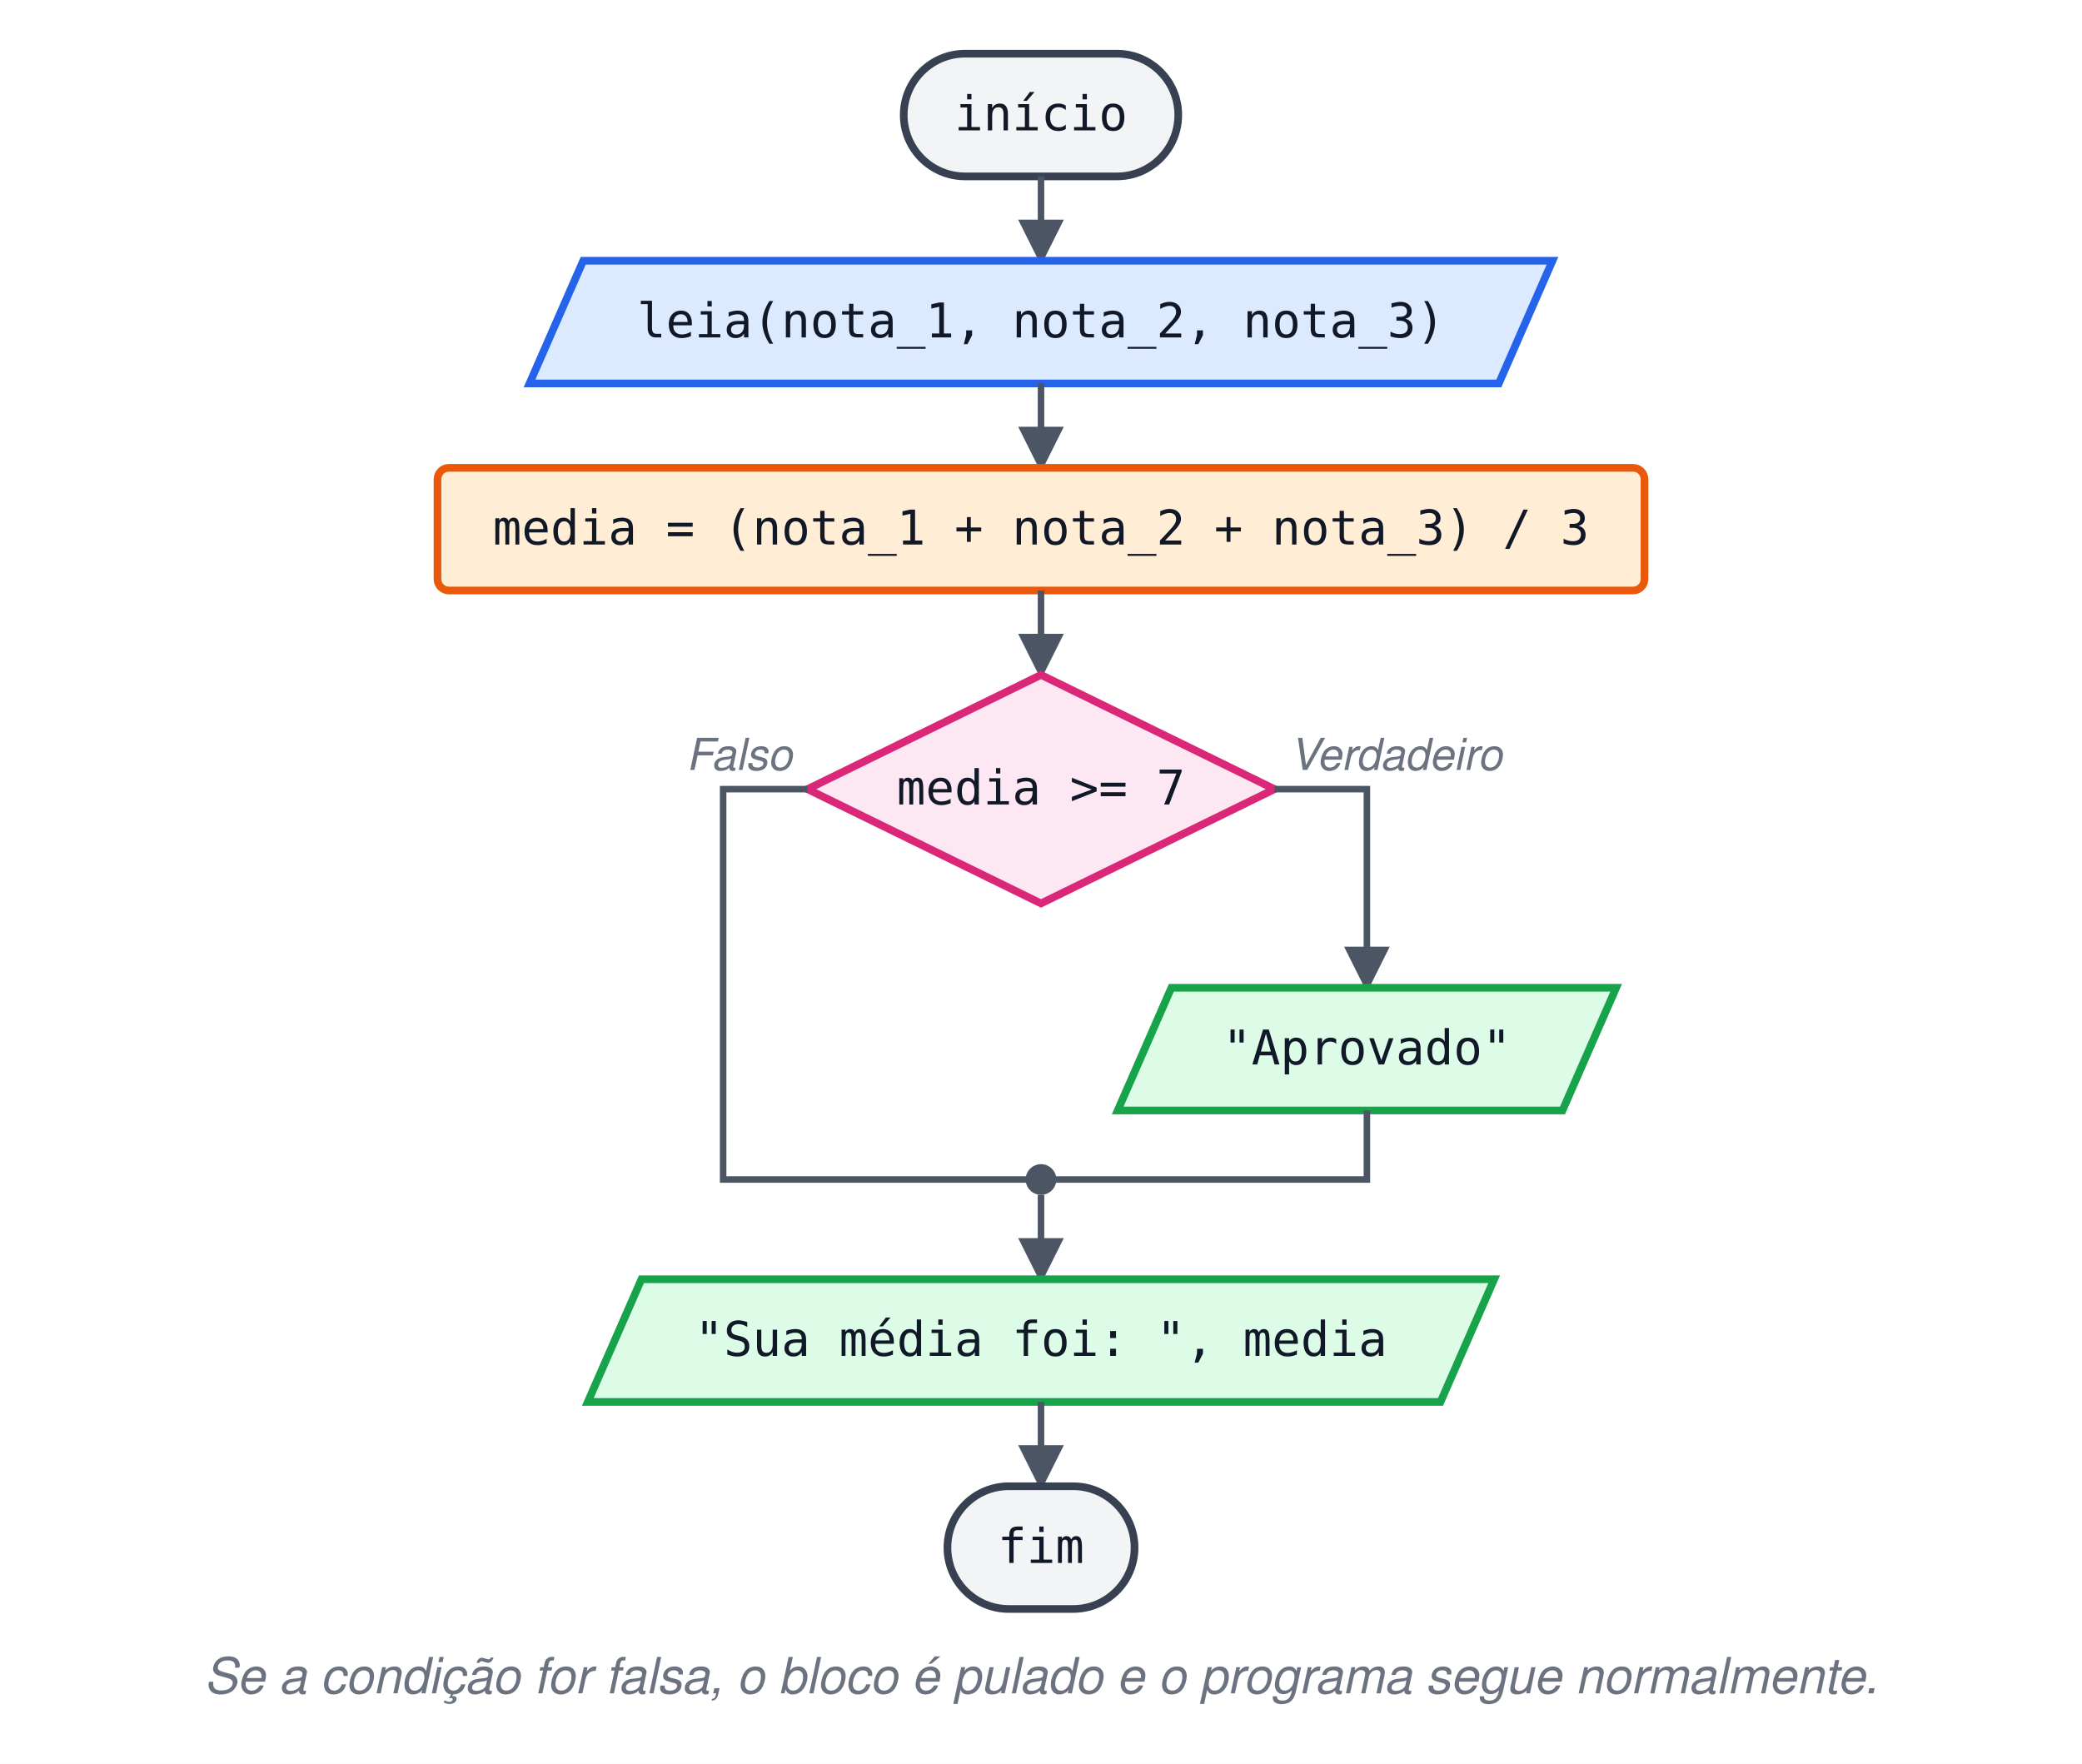
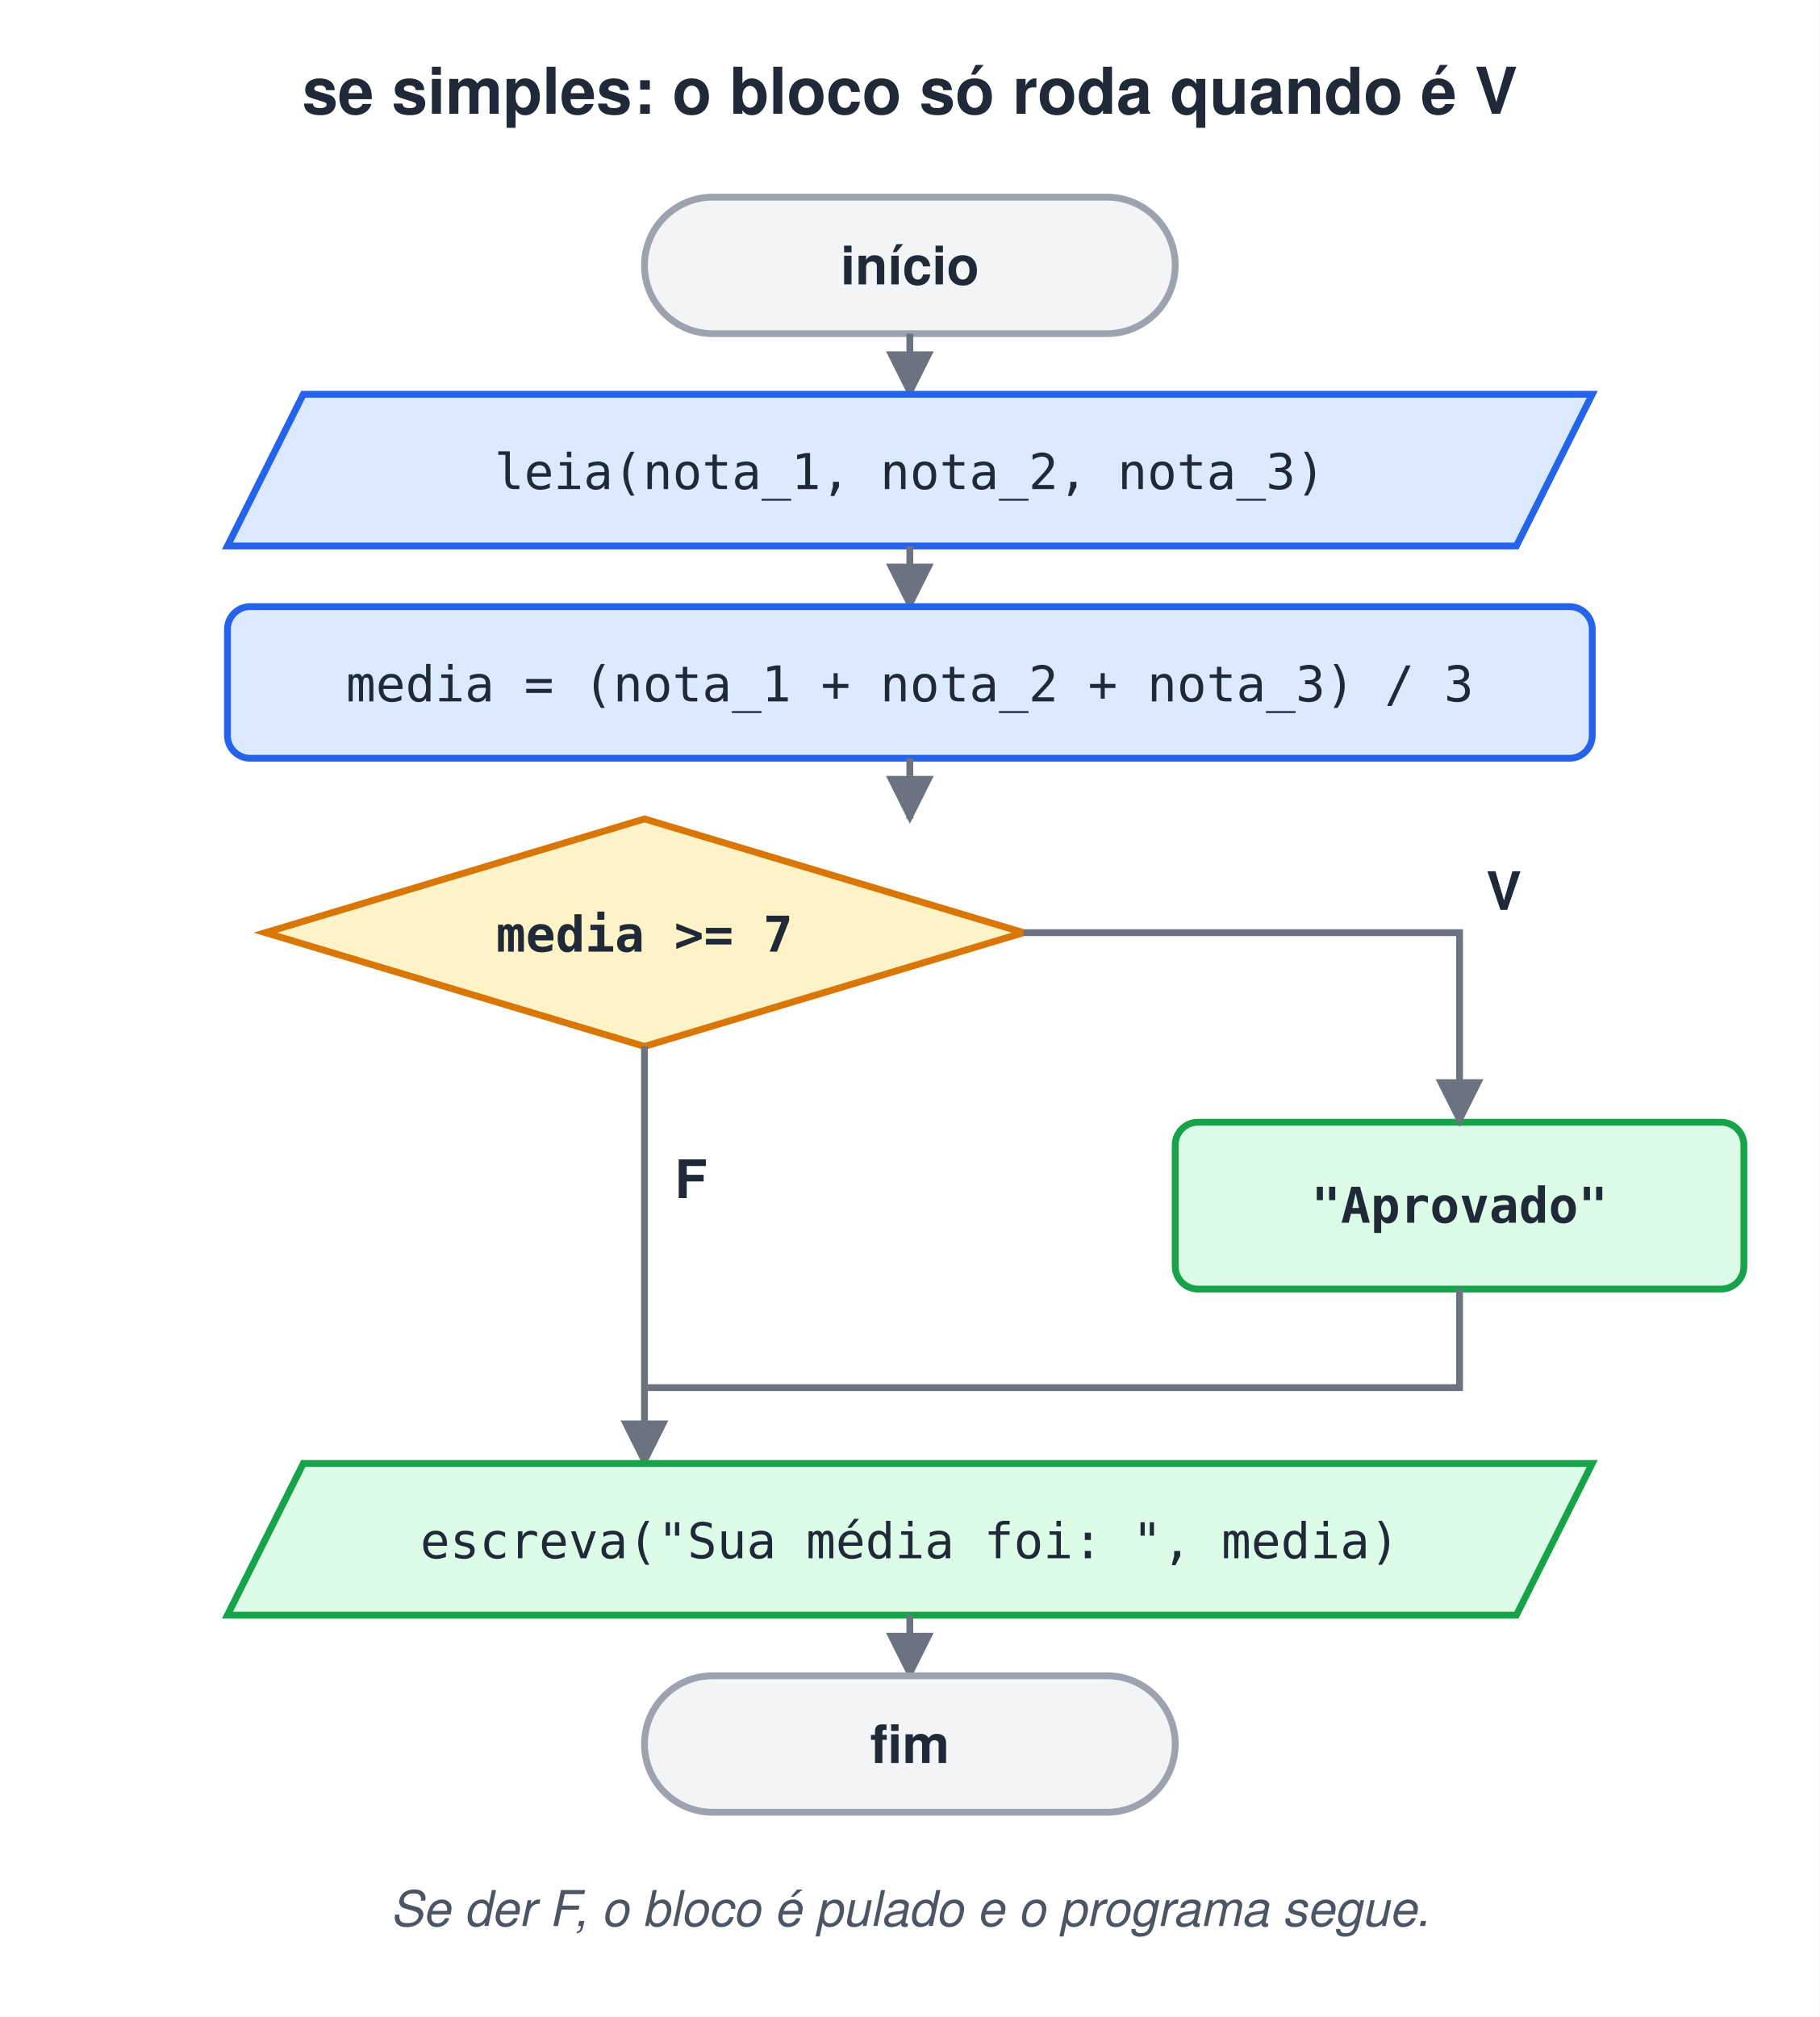
- <svg xmlns="http://www.w3.org/2000/svg" width="543" height="460" viewBox="0 0 543 460">
-   <style>text{font-family:Helvetica, Arial, 'DejaVu Sans', sans-serif}.t{font-family:Menlo, Consolas, 'DejaVu Sans Mono', monospace;font-size:12.5px;fill:#111827}.k{font-weight:bold}.lb{font-size:11.5px;font-style:italic;fill:#6B7280}.e{stroke:#4B5563;stroke-width:1.7;fill:none}.te{fill:#F3F4F6;stroke:#374151;stroke-width:2}.dc{fill:#FEF9C3;stroke:#CA8A04;stroke-width:2}.as{fill:#FFEDD5;stroke:#EA580C;stroke-width:2}.in{fill:#DBEAFE;stroke:#2563EB;stroke-width:2}.ou{fill:#DCFCE7;stroke:#16A34A;stroke-width:2}.if{fill:#FCE7F3;stroke:#DB2777;stroke-width:2}.lp{fill:#EDE9FE;stroke:#7C3AED;stroke-width:2}.cl{fill:#E0F2FE;stroke:#0284C7;stroke-width:2}</style>
+ <svg xmlns="http://www.w3.org/2000/svg" width="480" height="532" viewBox="0 0 480 532">
+   <style>text{white-space:pre;font-family:Helvetica,Arial,sans-serif;font-size:14px;fill:#1F2937}.t{font-size:17px;font-weight:bold}.b{font-weight:bold}.m{font-family:Menlo,Consolas,monospace;font-size:13px}.s{font-size:12.5px;fill:#4B5563}.n{font-size:13px;font-style:italic;fill:#4B5563}.c{text-anchor:middle}.r{text-anchor:end}.xB{fill:#DBEAFE;stroke:#2563EB}.xG{fill:#DCFCE7;stroke:#16A34A}.xO{fill:#FEF3C7;stroke:#D97706}.xP{fill:#EDE9FE;stroke:#7C3AED}.xR{fill:#FEE2E2;stroke:#DC2626}.xY{fill:#F3F4F6;stroke:#9CA3AF}.xW{fill:#fff;stroke:#9CA3AF}.xT{fill:#CCFBF1;stroke:#0D9488}.xK{fill:#FCE7F3;stroke:#DB2777}rect,ellipse,polygon{stroke-width:1.8}.l{stroke:#6B7280;stroke-width:1.8;fill:none}.d{stroke-dasharray:5 4}</style>
  <defs>
    <marker id="a" viewBox="0 0 10 10" refX="9" refY="5" markerWidth="7" markerHeight="7" orient="auto-start-reverse">
-       <path d="M0,0 L10,5 L0,10 z" fill="#4B5563" />
+       <path d="M0,0L10,5L0,10z" fill="#6B7280" />
    </marker>
  </defs>
  <rect width="100%" height="100%" fill="#fff" />
-   <g transform="translate(90.1,0)">
-     <rect class="te" x="145.6" y="14" width="71.6" height="32" rx="16" />
-     <text class="t" x="181.4" y="34" text-anchor="middle" xml:space="preserve">início</text>
-     <path class="e" d="M181.4,46 L181.4,68" marker-end="url(#a)" />
-     <path class="in" d="M62,68 L314.8,68 L300.8,100 L48,100 Z" />
-     <text class="t" x="181.4" y="88" text-anchor="middle" xml:space="preserve">leia(nota_1, nota_2, nota_3)</text>
-     <path class="e" d="M181.4,100 L181.4,122" marker-end="url(#a)" />
-     <rect class="as" x="24" y="122" width="314.8" height="32" rx="3" />
-     <text class="t" x="181.4" y="142" text-anchor="middle" xml:space="preserve">media = (nota_1 + nota_2 + nota_3) / 3</text>
-     <path class="e" d="M181.4,154 L181.4,176" marker-end="url(#a)" />
-     <path class="if" d="M181.4,176 L242.3,205.8 L181.4,235.6 L120.5,205.8 Z" />
-     <text class="t" x="181.4" y="209.8" text-anchor="middle">media &gt;= 7</text>
-     <text class="lb" x="246.3" y="200.8" text-anchor="start">Verdadeiro</text>
-     <text class="lb" x="116.5" y="200.8" text-anchor="end">Falso</text>
-     <path class="e" d="M242.3,205.8 L266.4,205.8 L266.4,257.6" marker-end="url(#a)" />
-     <path class="ou" d="M215.4,257.6 L331.4,257.6 L317.4,289.6 L201.4,289.6 Z" />
-     <text class="t" x="266.4" y="277.6" text-anchor="middle" xml:space="preserve">"Aprovado"</text>
-     <path class="e" d="M266.4,289.6 L266.4,307.6 L181.4,307.6" />
-     <path class="e" d="M120.5,205.8 L98.5,205.8 L98.5,307.6 L181.4,307.6" />
-     <circle cx="181.4" cy="307.6" r="4" fill="#4B5563" />
-     <path class="e" d="M181.4,311.6 L181.4,333.6" marker-end="url(#a)" />
-     <path class="ou" d="M77.2,333.6 L299.6,333.6 L285.6,365.6 L63.2,365.6 Z" />
-     <text class="t" x="181.4" y="353.6" text-anchor="middle" xml:space="preserve">"Sua média foi: ", media</text>
-     <path class="e" d="M181.4,365.6 L181.4,387.6" marker-end="url(#a)" />
-     <rect class="te" x="157" y="387.6" width="48.8" height="32" rx="16" />
-     <text class="t" x="181.4" y="407.6" text-anchor="middle" xml:space="preserve">fim</text>
-   </g>
-   <text x="271.5" y="441.6" text-anchor="middle" font-size="13" font-style="italic" fill="#6B7280">Se a condição for falsa, o bloco é pulado e o programa segue normalmente.</text>
+   <text x="240.0" y="30" class="t c">se simples: o bloco só roda quando é V</text>
+   <rect x="170" y="52" width="140" height="36" rx="18" class="xY" />
+   <text x="240" y="75" class="b c">início</text>
+   <path d="M240,88 L240,104" class="l" marker-end="url(#a)" />
+   <polygon points="80,104 420,104 400,144 60,144" class="xB" />
+   <text x="240" y="129" class="m c">leia(nota_1, nota_2, nota_3)</text>
+   <path d="M240,144 L240,160" class="l" marker-end="url(#a)" />
+   <rect x="60" y="160" width="360" height="40" rx="6" class="xB" />
+   <text x="240" y="185" class="m c">media = (nota_1 + nota_2 + nota_3) / 3</text>
+   <path d="M240,200 L240,216" class="l" marker-end="url(#a)" />
+   <polygon points="170,216 270.0,246.0 170,276 70.0,246.0" class="xO" />
+   <text x="170" y="251.0" class="m b c">media &gt;= 7</text>
+   <rect x="310" y="296" width="150" height="44" rx="6" class="xG" />
+   <text x="385.0" y="322.5" class="m b c">"Aprovado"</text>
+   <path d="M270,246 L385,246 L385,296" class="l" marker-end="url(#a)" />
+   <text x="392" y="240" class="b">V</text>
+   <path d="M385,340 L385,366 L170,366" class="l" />
+   <path d="M170,276 L170,386" class="l" marker-end="url(#a)" />
+   <text x="178" y="316" class="b">F</text>
+   <polygon points="80,386 420,386 400,426 60,426" class="xG" />
+   <text x="240" y="411" class="m c">escreva("Sua média foi: ", media)</text>
+   <path d="M240,426 L240,442" class="l" marker-end="url(#a)" />
+   <rect x="170" y="442" width="140" height="36" rx="18" class="xY" />
+   <text x="240" y="465" class="b c">fim</text>
+   <text x="240.0" y="508" class="n c">Se der F, o bloco é pulado e o programa segue.</text>
</svg>
